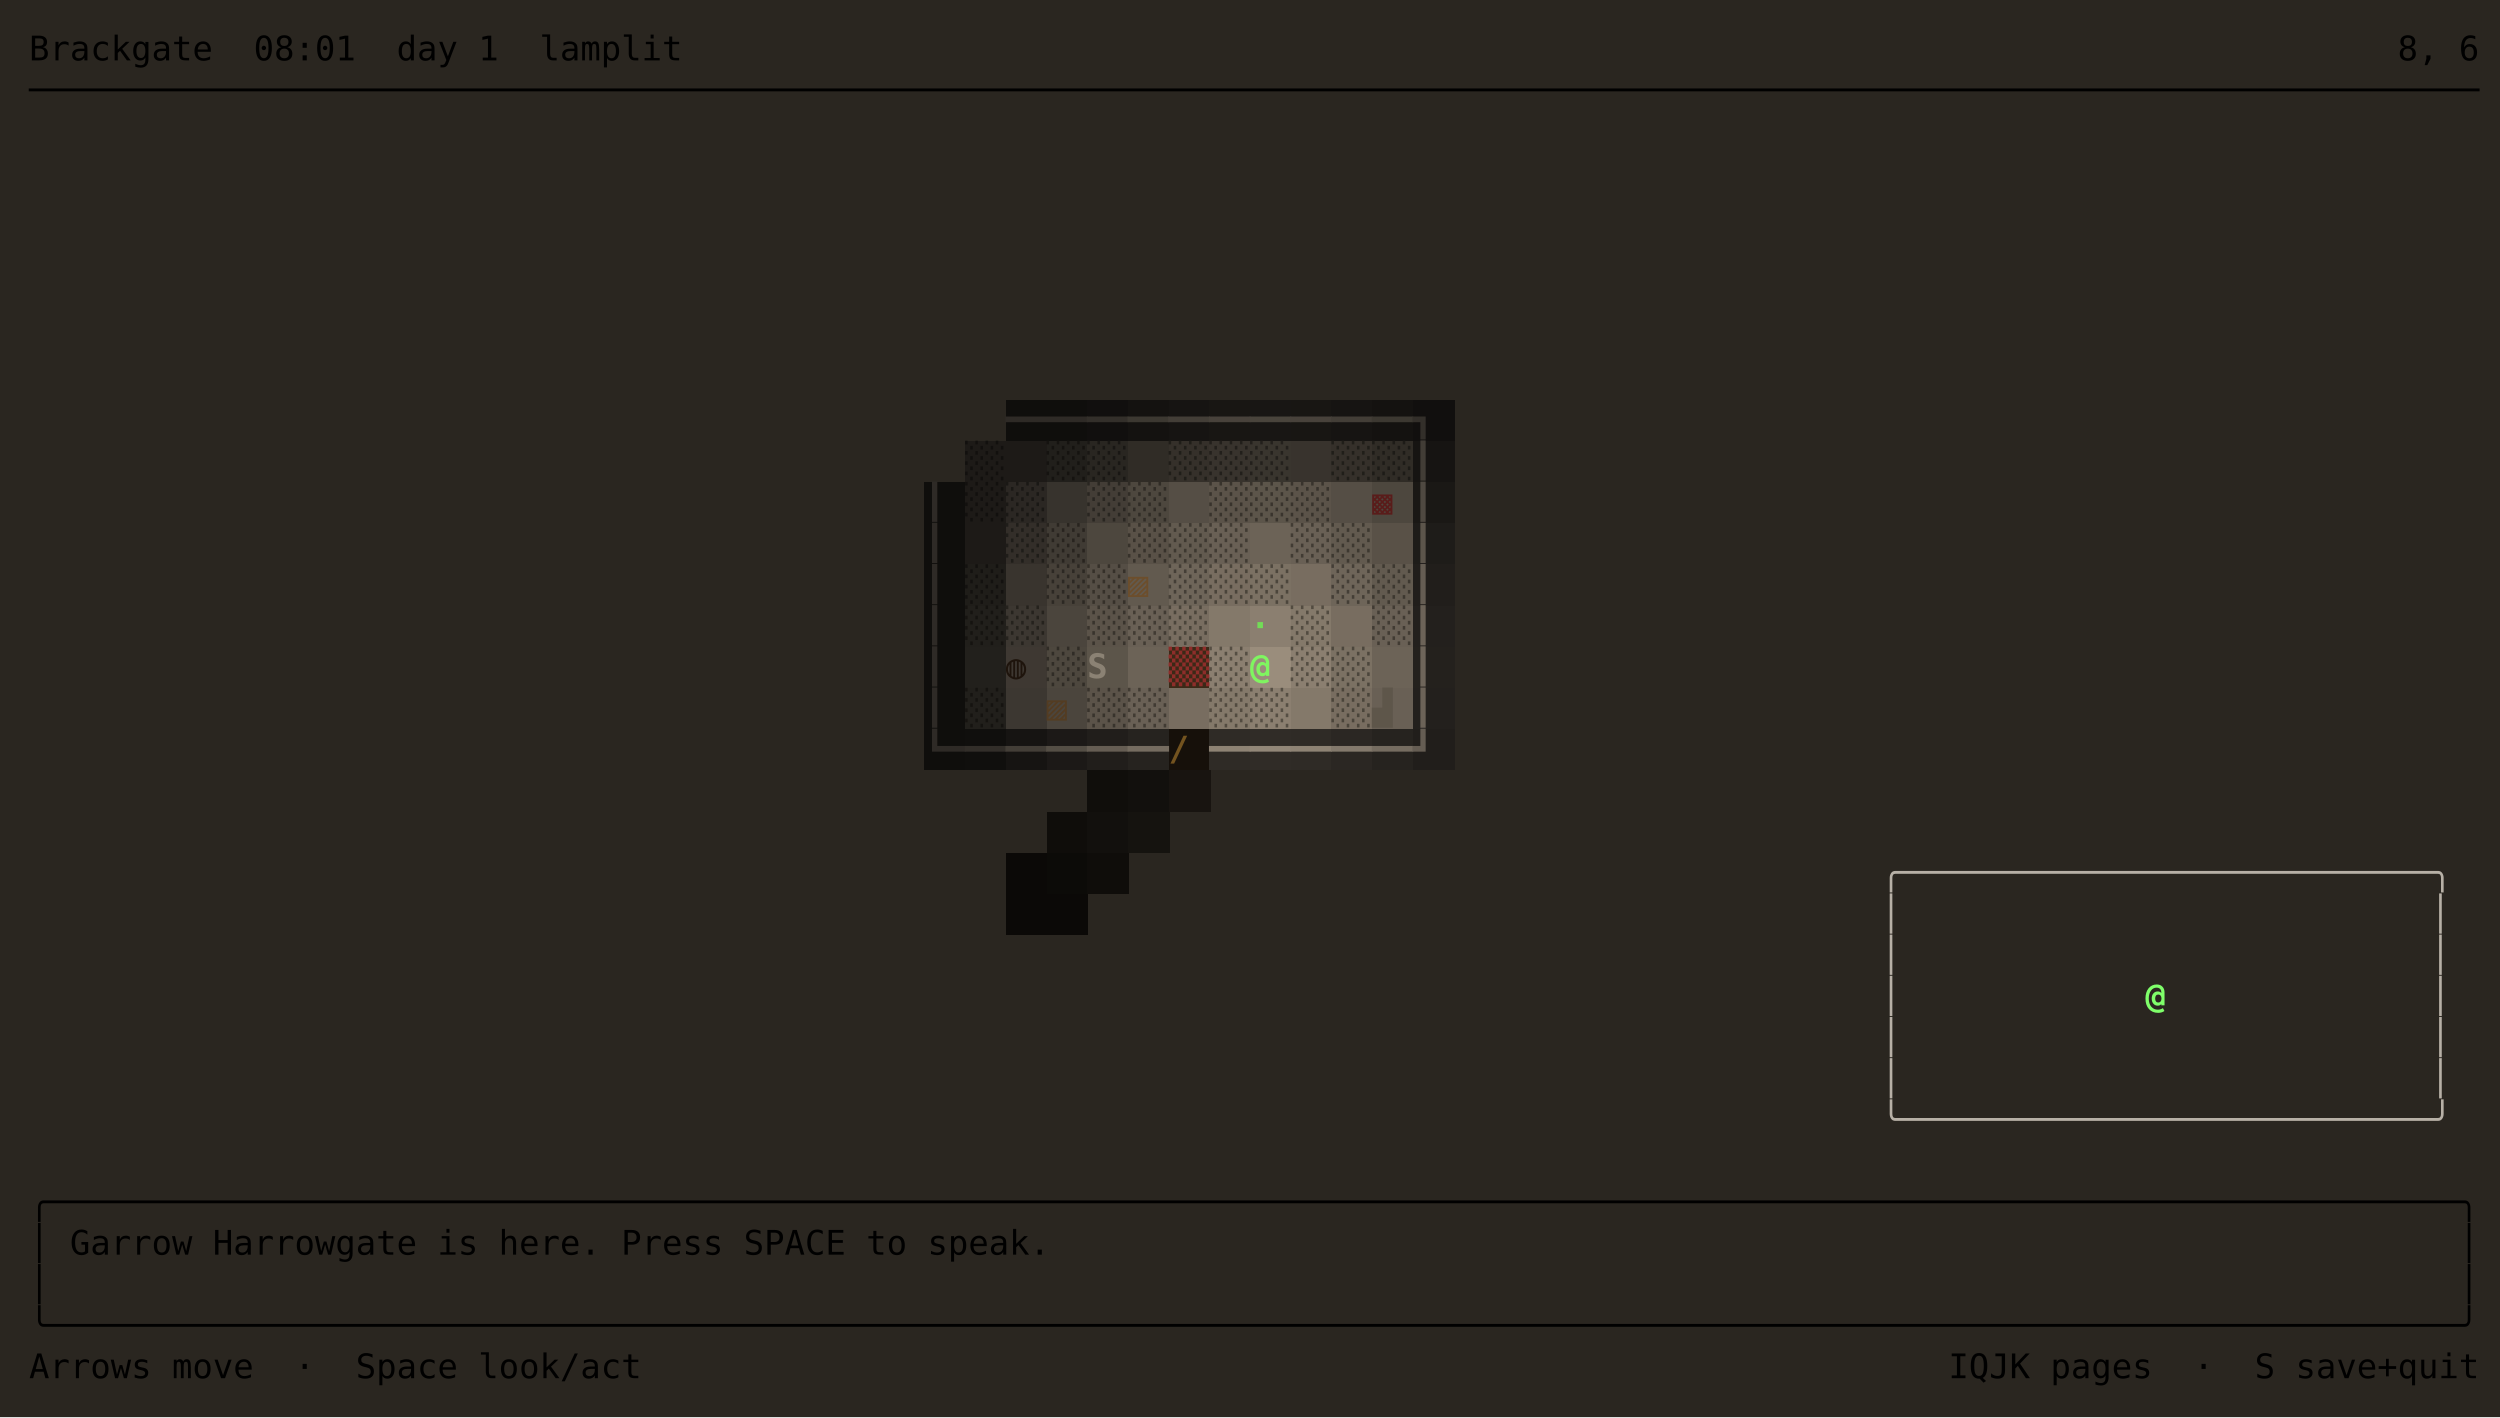
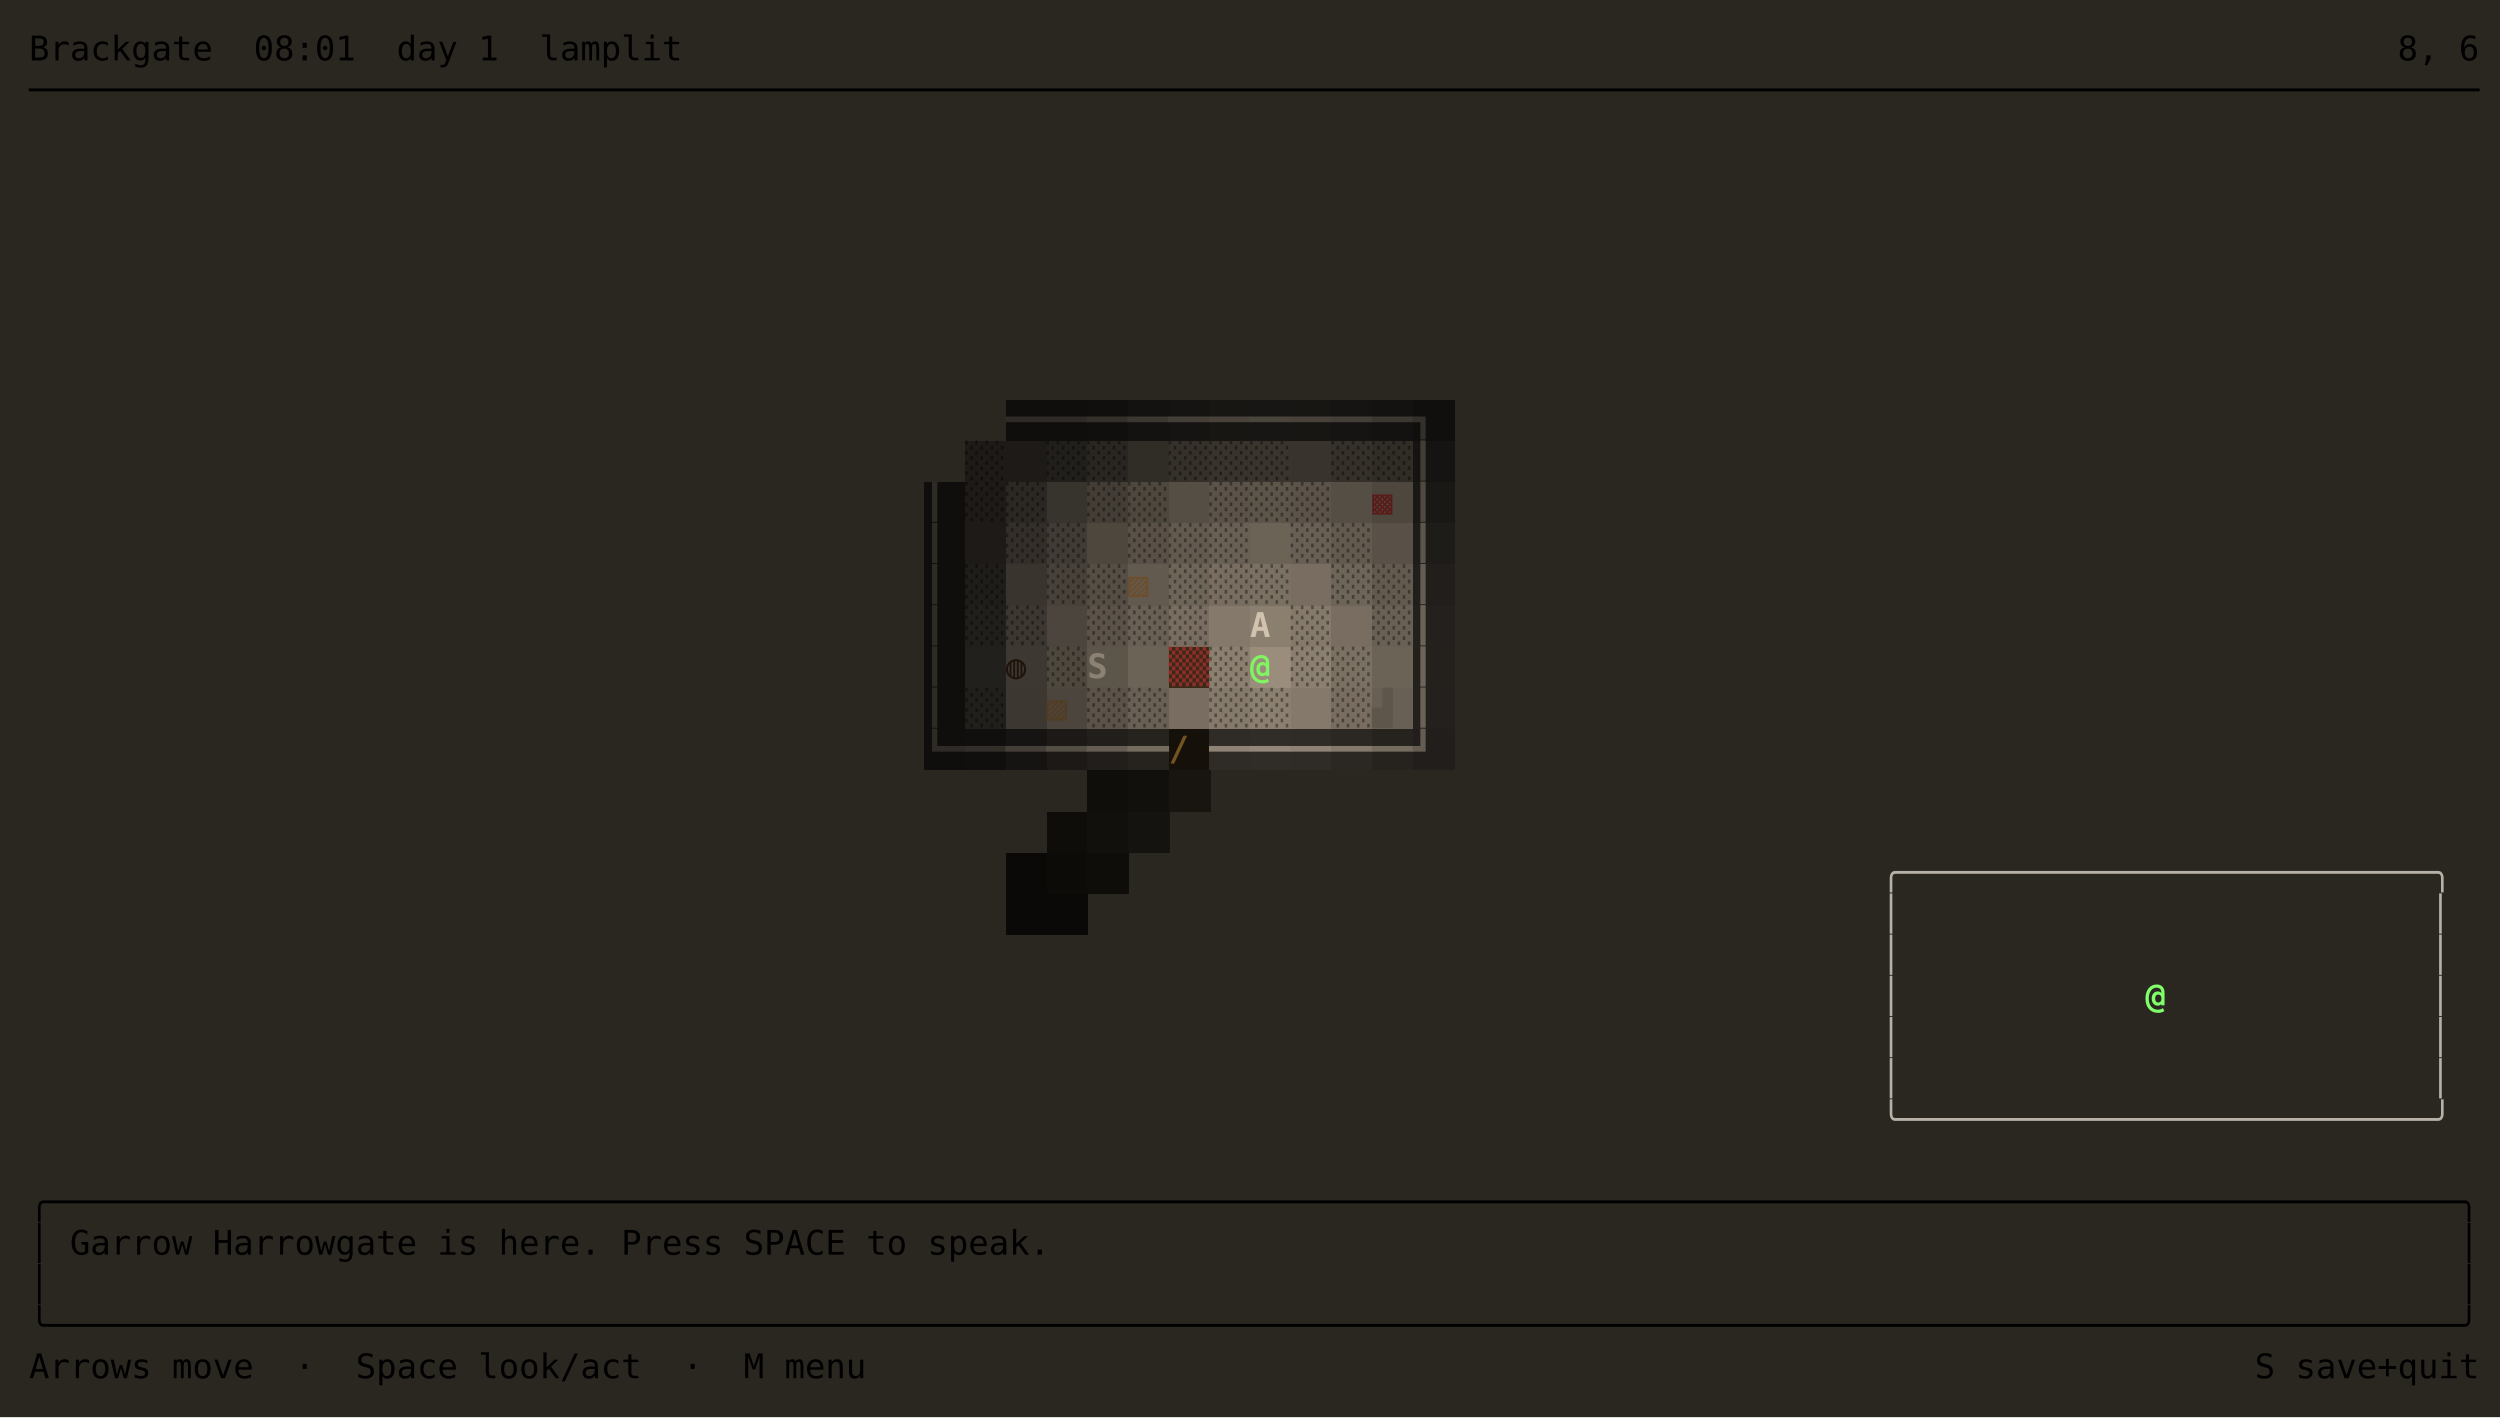
<svg xmlns="http://www.w3.org/2000/svg" width="1032" height="585" viewBox="0 0 1032 585" font-family="ui-monospace, SFMono-Regular, Menlo, Consolas, 'DejaVu Sans Mono', monospace" font-size="14">
  <rect width="1032" height="585" fill="rgb(42,38,32)" />
  <g shape-rendering="crispEdges">
    <rect x="415.20" y="165.00" width="34.10" height="17" fill="rgb(15,14,12)" />
    <rect x="448.80" y="165.00" width="17.30" height="17" fill="rgb(17,15,14)" />
    <rect x="465.60" y="165.00" width="17.30" height="17" fill="rgb(20,18,16)" />
    <rect x="482.40" y="165.00" width="17.30" height="17" fill="rgb(22,20,18)" />
    <rect x="499.20" y="165.00" width="17.30" height="17" fill="rgb(24,22,19)" />
    <rect x="516.00" y="165.00" width="17.30" height="17" fill="rgb(24,22,20)" />
    <rect x="532.80" y="165.00" width="17.30" height="17" fill="rgb(24,22,19)" />
    <rect x="549.60" y="165.00" width="17.30" height="17" fill="rgb(22,20,18)" />
    <rect x="566.40" y="165.00" width="17.30" height="17" fill="rgb(20,18,16)" />
    <rect x="583.20" y="165.00" width="17.30" height="17" fill="rgb(17,15,14)" />
    <rect x="398.40" y="182.00" width="34.10" height="17" fill="rgb(29,26,23)" />
    <rect x="432.00" y="182.00" width="17.30" height="17" fill="rgb(33,31,27)" />
    <rect x="448.80" y="182.00" width="17.30" height="17" fill="rgb(41,38,33)" />
    <rect x="465.60" y="182.00" width="17.30" height="17" fill="rgb(48,44,38)" />
    <rect x="482.40" y="182.00" width="17.30" height="17" fill="rgb(53,48,42)" />
    <rect x="499.20" y="182.00" width="17.30" height="17" fill="rgb(56,51,45)" />
    <rect x="516.00" y="182.00" width="17.30" height="17" fill="rgb(57,53,46)" />
    <rect x="532.80" y="182.00" width="17.30" height="17" fill="rgb(56,51,45)" />
    <rect x="549.60" y="182.00" width="17.30" height="17" fill="rgb(53,48,42)" />
    <rect x="566.40" y="182.00" width="17.30" height="17" fill="rgb(48,44,38)" />
    <rect x="583.20" y="182.00" width="17.30" height="17" fill="rgb(22,20,18)" />
    <rect x="381.60" y="199.00" width="17.30" height="17" fill="rgb(15,14,12)" />
    <rect x="398.40" y="199.00" width="17.30" height="17" fill="rgb(29,26,23)" />
    <rect x="415.20" y="199.00" width="17.30" height="17" fill="rgb(43,39,35)" />
    <rect x="432.00" y="199.00" width="17.30" height="17" fill="rgb(55,51,45)" />
    <rect x="448.80" y="199.00" width="17.30" height="17" fill="rgb(67,61,54)" />
    <rect x="465.60" y="199.00" width="17.30" height="17" fill="rgb(77,71,62)" />
    <rect x="482.40" y="199.00" width="17.30" height="17" fill="rgb(85,78,69)" />
    <rect x="499.20" y="199.00" width="17.30" height="17" fill="rgb(91,83,73)" />
    <rect x="516.00" y="199.00" width="17.30" height="17" fill="rgb(92,85,74)" />
    <rect x="532.80" y="199.00" width="17.30" height="17" fill="rgb(91,83,73)" />
    <rect x="549.60" y="199.00" width="17.30" height="17" fill="rgb(85,78,69)" />
    <rect x="566.40" y="199.00" width="17.30" height="17" fill="rgb(77,71,62)" />
    <rect x="583.20" y="199.00" width="17.30" height="17" fill="rgb(26,24,21)" />
    <rect x="381.60" y="216.00" width="17.30" height="17" fill="rgb(15,14,12)" />
    <rect x="398.40" y="216.00" width="17.30" height="17" fill="rgb(29,26,23)" />
    <rect x="415.20" y="216.00" width="17.30" height="17" fill="rgb(51,46,41)" />
    <rect x="432.00" y="216.00" width="17.30" height="17" fill="rgb(64,59,52)" />
    <rect x="448.80" y="216.00" width="17.30" height="17" fill="rgb(77,71,62)" />
    <rect x="465.60" y="216.00" width="17.30" height="17" fill="rgb(89,81,71)" />
    <rect x="482.40" y="216.00" width="17.30" height="17" fill="rgb(98,90,79)" />
    <rect x="499.20" y="216.00" width="17.30" height="17" fill="rgb(105,96,85)" />
    <rect x="516.00" y="216.00" width="17.30" height="17" fill="rgb(108,99,87)" />
    <rect x="532.80" y="216.00" width="17.30" height="17" fill="rgb(105,96,85)" />
    <rect x="549.60" y="216.00" width="17.30" height="17" fill="rgb(98,90,79)" />
    <rect x="566.40" y="216.00" width="17.30" height="17" fill="rgb(89,81,71)" />
    <rect x="583.20" y="216.00" width="17.30" height="17" fill="rgb(30,28,25)" />
    <rect x="381.60" y="233.00" width="17.30" height="17" fill="rgb(15,14,12)" />
    <rect x="398.40" y="233.00" width="17.30" height="17" fill="rgb(31,29,25)" />
    <rect x="415.20" y="233.00" width="17.30" height="17" fill="rgb(57,52,46)" />
    <rect x="432.00" y="233.00" width="17.30" height="17" fill="rgb(71,65,57)" />
    <rect x="448.80" y="233.00" width="17.30" height="17" fill="rgb(85,78,69)" />
    <rect x="465.60" y="233.00" width="17.30" height="17" fill="rgb(98,90,79)" />
    <rect x="482.40" y="233.00" width="17.30" height="17" fill="rgb(110,101,89)" />
    <rect x="499.20" y="233.00" width="17.30" height="17" fill="rgb(120,109,96)" />
    <rect x="516.00" y="233.00" width="17.30" height="17" fill="rgb(123,113,99)" />
    <rect x="532.80" y="233.00" width="17.30" height="17" fill="rgb(120,109,96)" />
    <rect x="549.60" y="233.00" width="17.30" height="17" fill="rgb(110,101,89)" />
    <rect x="566.40" y="233.00" width="17.30" height="17" fill="rgb(98,90,79)" />
    <rect x="583.20" y="233.00" width="17.30" height="17" fill="rgb(33,30,27)" />
    <rect x="381.60" y="250.00" width="17.30" height="17" fill="rgb(15,14,12)" />
    <rect x="398.40" y="250.00" width="17.30" height="17" fill="rgb(33,31,27)" />
    <rect x="415.20" y="250.00" width="17.30" height="17" fill="rgb(60,55,49)" />
    <rect x="432.00" y="250.00" width="17.30" height="17" fill="rgb(75,69,61)" />
    <rect x="448.80" y="250.00" width="17.30" height="17" fill="rgb(91,83,73)" />
    <rect x="465.60" y="250.00" width="17.30" height="17" fill="rgb(105,96,85)" />
    <rect x="482.40" y="250.00" width="17.30" height="17" fill="rgb(120,109,96)" />
    <rect x="499.20" y="250.00" width="17.30" height="17" fill="rgb(132,121,106)" />
    <rect x="516.00" y="250.00" width="17.30" height="17" fill="rgb(139,127,112)" />
    <rect x="532.80" y="250.00" width="17.30" height="17" fill="rgb(132,121,106)" />
    <rect x="549.60" y="250.00" width="17.30" height="17" fill="rgb(120,109,96)" />
    <rect x="566.40" y="250.00" width="17.30" height="17" fill="rgb(105,96,85)" />
    <rect x="583.20" y="250.00" width="17.30" height="17" fill="rgb(35,32,29)" />
    <rect x="381.60" y="267.00" width="17.30" height="17" fill="rgb(15,14,12)" />
    <rect x="398.40" y="267.00" width="17.30" height="17" fill="rgb(34,32,28)" />
    <rect x="415.20" y="267.00" width="17.30" height="17" fill="rgb(62,56,50)" />
    <rect x="432.00" y="267.00" width="17.30" height="17" fill="rgb(77,71,62)" />
    <rect x="448.80" y="267.00" width="17.30" height="17" fill="rgb(92,85,74)" />
    <rect x="465.60" y="267.00" width="17.30" height="17" fill="rgb(108,99,87)" />
    <rect x="482.40" y="267.00" width="17.30" height="17" fill="rgb(59,41,23)" />
    <rect x="499.20" y="267.00" width="17.30" height="17" fill="rgb(139,127,112)" />
    <rect x="516.00" y="267.00" width="17.30" height="17" fill="rgb(154,141,124)" />
    <rect x="532.80" y="267.00" width="17.30" height="17" fill="rgb(139,127,112)" />
    <rect x="549.60" y="267.00" width="17.30" height="17" fill="rgb(123,113,99)" />
    <rect x="566.40" y="267.00" width="17.30" height="17" fill="rgb(108,99,87)" />
    <rect x="583.20" y="267.00" width="17.30" height="17" fill="rgb(36,33,29)" />
    <rect x="381.60" y="284.00" width="17.30" height="17" fill="rgb(15,14,12)" />
    <rect x="398.40" y="284.00" width="17.30" height="17" fill="rgb(33,31,27)" />
    <rect x="415.20" y="284.00" width="17.30" height="17" fill="rgb(60,55,49)" />
    <rect x="432.00" y="284.00" width="17.30" height="17" fill="rgb(75,69,61)" />
    <rect x="448.80" y="284.00" width="17.30" height="17" fill="rgb(91,83,73)" />
    <rect x="465.60" y="284.00" width="17.30" height="17" fill="rgb(105,96,85)" />
    <rect x="482.40" y="284.00" width="17.30" height="17" fill="rgb(120,109,96)" />
    <rect x="499.20" y="284.00" width="17.30" height="17" fill="rgb(132,121,106)" />
    <rect x="516.00" y="284.00" width="17.30" height="17" fill="rgb(139,127,112)" />
    <rect x="532.80" y="284.00" width="17.30" height="17" fill="rgb(132,121,106)" />
    <rect x="549.60" y="284.00" width="17.30" height="17" fill="rgb(120,109,96)" />
    <rect x="566.40" y="284.00" width="17.30" height="17" fill="rgb(105,96,85)" />
    <rect x="583.20" y="284.00" width="17.30" height="17" fill="rgb(35,32,29)" />
    <rect x="381.60" y="301.00" width="17.30" height="17" fill="rgb(15,14,12)" />
    <rect x="398.40" y="301.00" width="17.30" height="17" fill="rgb(16,15,13)" />
    <rect x="415.20" y="301.00" width="17.30" height="17" fill="rgb(22,20,18)" />
    <rect x="432.00" y="301.00" width="17.30" height="17" fill="rgb(28,25,23)" />
    <rect x="448.80" y="301.00" width="17.30" height="17" fill="rgb(33,30,27)" />
    <rect x="465.60" y="301.00" width="17.30" height="17" fill="rgb(38,35,31)" />
    <rect x="482.40" y="301.00" width="17.30" height="17" fill="rgb(22,16,10)" />
    <rect x="499.20" y="301.00" width="17.30" height="17" fill="rgb(47,43,38)" />
    <rect x="516.00" y="301.00" width="17.30" height="17" fill="rgb(48,44,39)" />
    <rect x="532.80" y="301.00" width="17.30" height="17" fill="rgb(47,43,38)" />
    <rect x="549.60" y="301.00" width="17.30" height="17" fill="rgb(43,39,35)" />
    <rect x="566.40" y="301.00" width="17.30" height="17" fill="rgb(38,35,31)" />
    <rect x="583.20" y="301.00" width="17.30" height="17" fill="rgb(33,30,27)" />
    <rect x="448.80" y="318.00" width="17.30" height="17" fill="rgb(16,14,11)" />
    <rect x="465.60" y="318.00" width="17.30" height="17" fill="rgb(18,16,13)" />
    <rect x="482.40" y="318.00" width="17.30" height="17" fill="rgb(24,20,16)" />
    <rect x="432.00" y="335.00" width="17.30" height="17" fill="rgb(15,13,10)" />
    <rect x="448.80" y="335.00" width="17.30" height="17" fill="rgb(18,16,13)" />
    <rect x="465.60" y="335.00" width="17.30" height="17" fill="rgb(21,19,15)" />
    <rect x="415.20" y="352.00" width="17.30" height="17" fill="rgb(11,9,7)" />
    <rect x="432.00" y="352.00" width="17.30" height="17" fill="rgb(12,11,8)" />
    <rect x="448.80" y="352.00" width="17.30" height="17" fill="rgb(15,13,10)" />
    <rect x="415.20" y="369.00" width="34.10" height="17" fill="rgb(11,9,7)" />
  </g>
  <g xml:space="preserve">
    <text x="12.00" y="24.92" textLength="1008.00" lengthAdjust="spacingAndGlyphs">Brackgate  08:01  day 1  lamplit                                                                                    8, 6</text>
    <text x="12.00" y="41.92" textLength="1008.00" lengthAdjust="spacingAndGlyphs">────────────────────────────────────────────────────────────────────────────────────────────────────────────────────────</text>
    <text x="415.20" y="177.92" textLength="33.60" lengthAdjust="spacingAndGlyphs" fill="rgb(46,42,38)" font-weight="bold">━━━━</text>
    <text x="448.80" y="177.92" textLength="16.80" lengthAdjust="spacingAndGlyphs" fill="rgb(51,47,42)" font-weight="bold">━━</text>
    <text x="465.60" y="177.92" textLength="16.80" lengthAdjust="spacingAndGlyphs" fill="rgb(60,56,49)" font-weight="bold">━━</text>
    <text x="482.40" y="177.92" textLength="16.80" lengthAdjust="spacingAndGlyphs" fill="rgb(67,62,55)" font-weight="bold">━━</text>
    <text x="499.20" y="177.92" textLength="16.80" lengthAdjust="spacingAndGlyphs" fill="rgb(72,66,59)" font-weight="bold">━━</text>
    <text x="516.00" y="177.92" textLength="16.80" lengthAdjust="spacingAndGlyphs" fill="rgb(73,68,60)" font-weight="bold">━━</text>
    <text x="532.80" y="177.92" textLength="16.80" lengthAdjust="spacingAndGlyphs" fill="rgb(72,66,59)" font-weight="bold">━━</text>
    <text x="549.60" y="177.92" textLength="16.80" lengthAdjust="spacingAndGlyphs" fill="rgb(67,62,55)" font-weight="bold">━━</text>
    <text x="566.40" y="177.92" textLength="16.80" lengthAdjust="spacingAndGlyphs" fill="rgb(60,56,49)" font-weight="bold">━━</text>
    <text x="583.20" y="177.92" textLength="16.80" lengthAdjust="spacingAndGlyphs" fill="rgb(51,47,42)" font-weight="bold">┓ </text>
    <text x="398.40" y="194.92" textLength="33.60" lengthAdjust="spacingAndGlyphs" fill="rgb(18,16,14)">░░  </text>
    <text x="432.00" y="194.92" textLength="16.80" lengthAdjust="spacingAndGlyphs" fill="rgb(21,19,16)">░░</text>
    <text x="448.80" y="194.92" textLength="16.80" lengthAdjust="spacingAndGlyphs" fill="rgb(25,23,20)">░░</text>
    <text x="482.40" y="194.92" textLength="16.80" lengthAdjust="spacingAndGlyphs" fill="rgb(32,30,25)">░░</text>
    <text x="499.20" y="194.92" textLength="16.80" lengthAdjust="spacingAndGlyphs" fill="rgb(34,31,27)">░░</text>
    <text x="516.00" y="194.92" textLength="16.80" lengthAdjust="spacingAndGlyphs" fill="rgb(35,32,28)">░░</text>
    <text x="549.60" y="194.92" textLength="16.80" lengthAdjust="spacingAndGlyphs" fill="rgb(32,30,25)">░░</text>
    <text x="566.40" y="194.92" textLength="16.80" lengthAdjust="spacingAndGlyphs" fill="rgb(29,27,23)">░░</text>
    <text x="583.20" y="194.92" textLength="16.80" lengthAdjust="spacingAndGlyphs" fill="rgb(66,61,54)" font-weight="bold">┃ </text>
    <text x="381.60" y="211.92" textLength="16.80" lengthAdjust="spacingAndGlyphs" fill="rgb(46,42,38)" font-weight="bold">┃ </text>
    <text x="398.40" y="211.92" textLength="16.80" lengthAdjust="spacingAndGlyphs" fill="rgb(18,16,14)">░░</text>
    <text x="415.20" y="211.92" textLength="16.80" lengthAdjust="spacingAndGlyphs" fill="rgb(26,24,21)">░░</text>
    <text x="448.80" y="211.92" textLength="16.80" lengthAdjust="spacingAndGlyphs" fill="rgb(41,38,33)">░░</text>
    <text x="465.60" y="211.92" textLength="16.80" lengthAdjust="spacingAndGlyphs" fill="rgb(48,44,38)">░░</text>
    <text x="499.20" y="211.92" textLength="16.80" lengthAdjust="spacingAndGlyphs" fill="rgb(56,51,44)">░░</text>
    <text x="516.00" y="211.92" textLength="16.80" lengthAdjust="spacingAndGlyphs" fill="rgb(57,52,45)">░░</text>
    <text x="532.80" y="211.92" textLength="16.80" lengthAdjust="spacingAndGlyphs" fill="rgb(56,51,44)">░░</text>
    <text x="566.40" y="211.92" textLength="16.80" lengthAdjust="spacingAndGlyphs" fill="rgb(89,28,26)" font-weight="bold">▩ </text>
    <text x="583.20" y="211.92" textLength="16.80" lengthAdjust="spacingAndGlyphs" fill="rgb(79,73,65)" font-weight="bold">┃ </text>
    <text x="381.60" y="228.92" textLength="16.80" lengthAdjust="spacingAndGlyphs" fill="rgb(46,42,38)" font-weight="bold">┃ </text>
    <text x="415.20" y="228.92" textLength="16.80" lengthAdjust="spacingAndGlyphs" fill="rgb(31,29,25)">░░</text>
    <text x="432.00" y="228.92" textLength="16.80" lengthAdjust="spacingAndGlyphs" fill="rgb(40,36,31)">░░</text>
    <text x="465.60" y="228.92" textLength="16.80" lengthAdjust="spacingAndGlyphs" fill="rgb(55,50,43)">░░</text>
    <text x="482.40" y="228.92" textLength="16.80" lengthAdjust="spacingAndGlyphs" fill="rgb(61,56,48)">░░</text>
    <text x="499.20" y="228.92" textLength="16.80" lengthAdjust="spacingAndGlyphs" fill="rgb(65,59,51)">░░</text>
    <text x="532.80" y="228.92" textLength="16.80" lengthAdjust="spacingAndGlyphs" fill="rgb(65,59,51)">░░</text>
    <text x="549.60" y="228.92" textLength="16.80" lengthAdjust="spacingAndGlyphs" fill="rgb(61,56,48)">░░</text>
    <text x="583.20" y="228.92" textLength="16.80" lengthAdjust="spacingAndGlyphs" fill="rgb(92,85,75)" font-weight="bold">┃ </text>
    <text x="381.60" y="245.92" textLength="16.80" lengthAdjust="spacingAndGlyphs" fill="rgb(46,42,38)" font-weight="bold">┃ </text>
    <text x="398.40" y="245.92" textLength="16.80" lengthAdjust="spacingAndGlyphs" fill="rgb(19,17,15)">░░</text>
    <text x="432.00" y="245.92" textLength="16.80" lengthAdjust="spacingAndGlyphs" fill="rgb(44,40,35)">░░</text>
    <text x="448.80" y="245.92" textLength="16.80" lengthAdjust="spacingAndGlyphs" fill="rgb(53,48,41)">░░</text>
    <text x="465.60" y="245.92" textLength="16.80" lengthAdjust="spacingAndGlyphs" fill="rgb(108,78,44)">▨ </text>
    <text x="482.40" y="245.92" textLength="16.80" lengthAdjust="spacingAndGlyphs" fill="rgb(68,62,54)">░░</text>
    <text x="499.20" y="245.92" textLength="16.80" lengthAdjust="spacingAndGlyphs" fill="rgb(74,68,58)">░░</text>
    <text x="516.00" y="245.92" textLength="16.80" lengthAdjust="spacingAndGlyphs" fill="rgb(76,70,60)">░░</text>
    <text x="549.60" y="245.92" textLength="16.80" lengthAdjust="spacingAndGlyphs" fill="rgb(68,62,54)">░░</text>
    <text x="566.40" y="245.92" textLength="16.80" lengthAdjust="spacingAndGlyphs" fill="rgb(61,56,48)">░░</text>
    <text x="583.20" y="245.92" textLength="16.80" lengthAdjust="spacingAndGlyphs" fill="rgb(101,93,83)" font-weight="bold">┃ </text>
    <text x="381.60" y="262.92" textLength="16.80" lengthAdjust="spacingAndGlyphs" fill="rgb(46,42,38)" font-weight="bold">┃ </text>
    <text x="398.40" y="262.92" textLength="16.80" lengthAdjust="spacingAndGlyphs" fill="rgb(21,19,16)">░░</text>
    <text x="415.20" y="262.92" textLength="16.80" lengthAdjust="spacingAndGlyphs" fill="rgb(37,34,29)">░░</text>
    <text x="448.80" y="262.92" textLength="16.80" lengthAdjust="spacingAndGlyphs" fill="rgb(56,51,44)">░░</text>
    <text x="465.60" y="262.92" textLength="16.80" lengthAdjust="spacingAndGlyphs" fill="rgb(65,59,51)">░░</text>
    <text x="482.40" y="262.92" textLength="16.80" lengthAdjust="spacingAndGlyphs" fill="rgb(74,68,58)">░░</text>
-     <text x="516.00" y="262.92" textLength="16.80" lengthAdjust="spacingAndGlyphs" fill="rgb(114,220,86)" font-weight="bold">· </text>
+     <text x="516.00" y="262.92" textLength="16.80" lengthAdjust="spacingAndGlyphs" fill="rgb(209,195,174)" font-weight="bold">A </text>
    <text x="532.80" y="262.92" textLength="16.80" lengthAdjust="spacingAndGlyphs" fill="rgb(82,75,64)">░░</text>
    <text x="566.40" y="262.92" textLength="16.80" lengthAdjust="spacingAndGlyphs" fill="rgb(65,59,51)">░░</text>
    <text x="583.20" y="262.92" textLength="16.80" lengthAdjust="spacingAndGlyphs" fill="rgb(108,99,88)" font-weight="bold">┃ </text>
    <text x="381.60" y="279.92" textLength="16.80" lengthAdjust="spacingAndGlyphs" fill="rgb(46,42,38)" font-weight="bold">┃ </text>
    <text x="415.20" y="279.92" textLength="16.80" lengthAdjust="spacingAndGlyphs" fill="rgb(30,20,12)">◍ </text>
    <text x="432.00" y="279.92" textLength="16.80" lengthAdjust="spacingAndGlyphs" fill="rgb(48,44,38)">░░</text>
    <text x="448.80" y="279.92" textLength="16.80" lengthAdjust="spacingAndGlyphs" fill="rgb(139,130,116)" font-weight="bold">S </text>
    <text x="482.40" y="279.92" textLength="16.80" lengthAdjust="spacingAndGlyphs" fill="rgb(142,45,42)">▒▒</text>
    <text x="499.20" y="279.92" textLength="16.80" lengthAdjust="spacingAndGlyphs" fill="rgb(85,78,67)">░░</text>
    <text x="516.00" y="279.92" textLength="16.80" lengthAdjust="spacingAndGlyphs" fill="rgb(127,245,96)" font-weight="bold">@ </text>
    <text x="532.80" y="279.92" textLength="16.80" lengthAdjust="spacingAndGlyphs" fill="rgb(85,78,67)">░░</text>
    <text x="549.60" y="279.92" textLength="16.80" lengthAdjust="spacingAndGlyphs" fill="rgb(76,70,60)">░░</text>
    <text x="583.20" y="279.92" textLength="16.80" lengthAdjust="spacingAndGlyphs" fill="rgb(110,101,90)" font-weight="bold">┃ </text>
    <text x="381.60" y="296.92" textLength="16.80" lengthAdjust="spacingAndGlyphs" fill="rgb(46,42,38)" font-weight="bold">┃ </text>
    <text x="398.40" y="296.92" textLength="16.80" lengthAdjust="spacingAndGlyphs" fill="rgb(21,19,16)">░░</text>
    <text x="432.00" y="296.92" textLength="16.80" lengthAdjust="spacingAndGlyphs" fill="rgb(83,60,34)">▨ </text>
    <text x="448.80" y="296.92" textLength="16.80" lengthAdjust="spacingAndGlyphs" fill="rgb(56,51,44)">░░</text>
    <text x="465.60" y="296.92" textLength="16.80" lengthAdjust="spacingAndGlyphs" fill="rgb(65,59,51)">░░</text>
    <text x="499.20" y="296.92" textLength="16.80" lengthAdjust="spacingAndGlyphs" fill="rgb(82,75,64)">░░</text>
    <text x="516.00" y="296.92" textLength="16.80" lengthAdjust="spacingAndGlyphs" fill="rgb(85,78,67)">░░</text>
    <text x="549.60" y="296.92" textLength="16.80" lengthAdjust="spacingAndGlyphs" fill="rgb(74,68,58)">░░</text>
    <text x="566.40" y="296.92" textLength="16.80" lengthAdjust="spacingAndGlyphs" fill="rgb(94,86,74)" font-weight="bold">▟ </text>
    <text x="583.20" y="296.92" textLength="16.80" lengthAdjust="spacingAndGlyphs" fill="rgb(108,99,88)" font-weight="bold">┃ </text>
    <text x="381.60" y="313.92" textLength="16.80" lengthAdjust="spacingAndGlyphs" fill="rgb(46,42,38)" font-weight="bold">┗━</text>
    <text x="398.40" y="313.92" textLength="16.80" lengthAdjust="spacingAndGlyphs" fill="rgb(50,46,41)" font-weight="bold">━━</text>
    <text x="415.20" y="313.92" textLength="16.80" lengthAdjust="spacingAndGlyphs" fill="rgb(67,62,55)" font-weight="bold">━━</text>
    <text x="432.00" y="313.92" textLength="16.80" lengthAdjust="spacingAndGlyphs" fill="rgb(84,78,69)" font-weight="bold">━━</text>
    <text x="448.80" y="313.92" textLength="16.80" lengthAdjust="spacingAndGlyphs" fill="rgb(101,93,83)" font-weight="bold">━━</text>
    <text x="465.60" y="313.92" textLength="16.80" lengthAdjust="spacingAndGlyphs" fill="rgb(117,108,96)" font-weight="bold">━━</text>
    <text x="482.40" y="313.92" textLength="16.80" lengthAdjust="spacingAndGlyphs" fill="rgb(115,83,31)" font-weight="bold">/ </text>
    <text x="499.20" y="313.92" textLength="16.80" lengthAdjust="spacingAndGlyphs" fill="rgb(142,131,116)" font-weight="bold">━━</text>
    <text x="516.00" y="313.92" textLength="16.80" lengthAdjust="spacingAndGlyphs" fill="rgb(146,135,120)" font-weight="bold">━━</text>
    <text x="532.80" y="313.92" textLength="16.80" lengthAdjust="spacingAndGlyphs" fill="rgb(142,131,116)" font-weight="bold">━━</text>
    <text x="549.60" y="313.92" textLength="16.80" lengthAdjust="spacingAndGlyphs" fill="rgb(131,121,108)" font-weight="bold">━━</text>
    <text x="566.40" y="313.92" textLength="16.80" lengthAdjust="spacingAndGlyphs" fill="rgb(117,108,96)" font-weight="bold">━━</text>
    <text x="583.20" y="313.92" textLength="16.80" lengthAdjust="spacingAndGlyphs" fill="rgb(101,93,83)" font-weight="bold">┛ </text>
    <text x="776.40" y="364.92" textLength="235.20" lengthAdjust="spacingAndGlyphs" fill="rgb(183,176,166)">╭──────────────────────────╮</text>
    <text x="776.40" y="381.92" textLength="8.40" lengthAdjust="spacingAndGlyphs" fill="rgb(183,176,166)">│</text>
    <text x="1003.20" y="381.92" textLength="8.40" lengthAdjust="spacingAndGlyphs" fill="rgb(183,176,166)">│</text>
    <text x="776.40" y="398.92" textLength="8.40" lengthAdjust="spacingAndGlyphs" fill="rgb(183,176,166)">│</text>
    <text x="1003.20" y="398.92" textLength="8.40" lengthAdjust="spacingAndGlyphs" fill="rgb(183,176,166)">│</text>
    <text x="776.40" y="415.92" textLength="8.40" lengthAdjust="spacingAndGlyphs" fill="rgb(183,176,166)">│</text>
    <text x="885.60" y="415.92" textLength="16.80" lengthAdjust="spacingAndGlyphs" fill="rgb(127,255,106)" font-weight="bold">@ </text>
    <text x="1003.20" y="415.92" textLength="8.40" lengthAdjust="spacingAndGlyphs" fill="rgb(183,176,166)">│</text>
    <text x="776.40" y="432.92" textLength="8.40" lengthAdjust="spacingAndGlyphs" fill="rgb(183,176,166)">│</text>
    <text x="1003.20" y="432.92" textLength="8.40" lengthAdjust="spacingAndGlyphs" fill="rgb(183,176,166)">│</text>
    <text x="776.40" y="449.92" textLength="8.40" lengthAdjust="spacingAndGlyphs" fill="rgb(183,176,166)">│</text>
    <text x="1003.20" y="449.92" textLength="8.40" lengthAdjust="spacingAndGlyphs" fill="rgb(183,176,166)">│</text>
    <text x="776.40" y="466.92" textLength="235.20" lengthAdjust="spacingAndGlyphs" fill="rgb(183,176,166)">╰──────────────────────────╯</text>
    <text x="12.00" y="500.92" textLength="1008.00" lengthAdjust="spacingAndGlyphs">╭──────────────────────────────────────────────────────────────────────────────────────────────────────────────────────╮</text>
    <text x="12.00" y="517.92" textLength="1008.00" lengthAdjust="spacingAndGlyphs">│ Garrow Harrowgate is here. Press SPACE to speak.                                                                     │</text>
    <text x="12.00" y="534.92" textLength="1008.00" lengthAdjust="spacingAndGlyphs">│                                                                                                                      │</text>
    <text x="12.00" y="551.92" textLength="1008.00" lengthAdjust="spacingAndGlyphs">╰──────────────────────────────────────────────────────────────────────────────────────────────────────────────────────╯</text>
-     <text x="12.00" y="568.92" textLength="1008.00" lengthAdjust="spacingAndGlyphs">Arrows move  ·  Space look/act                                                                IQJK pages  ·  S save+quit</text>
+     <text x="12.00" y="568.92" textLength="1008.00" lengthAdjust="spacingAndGlyphs">Arrows move  ·  Space look/act  ·  M menu                                                                    S save+quit</text>
  </g>
</svg>
